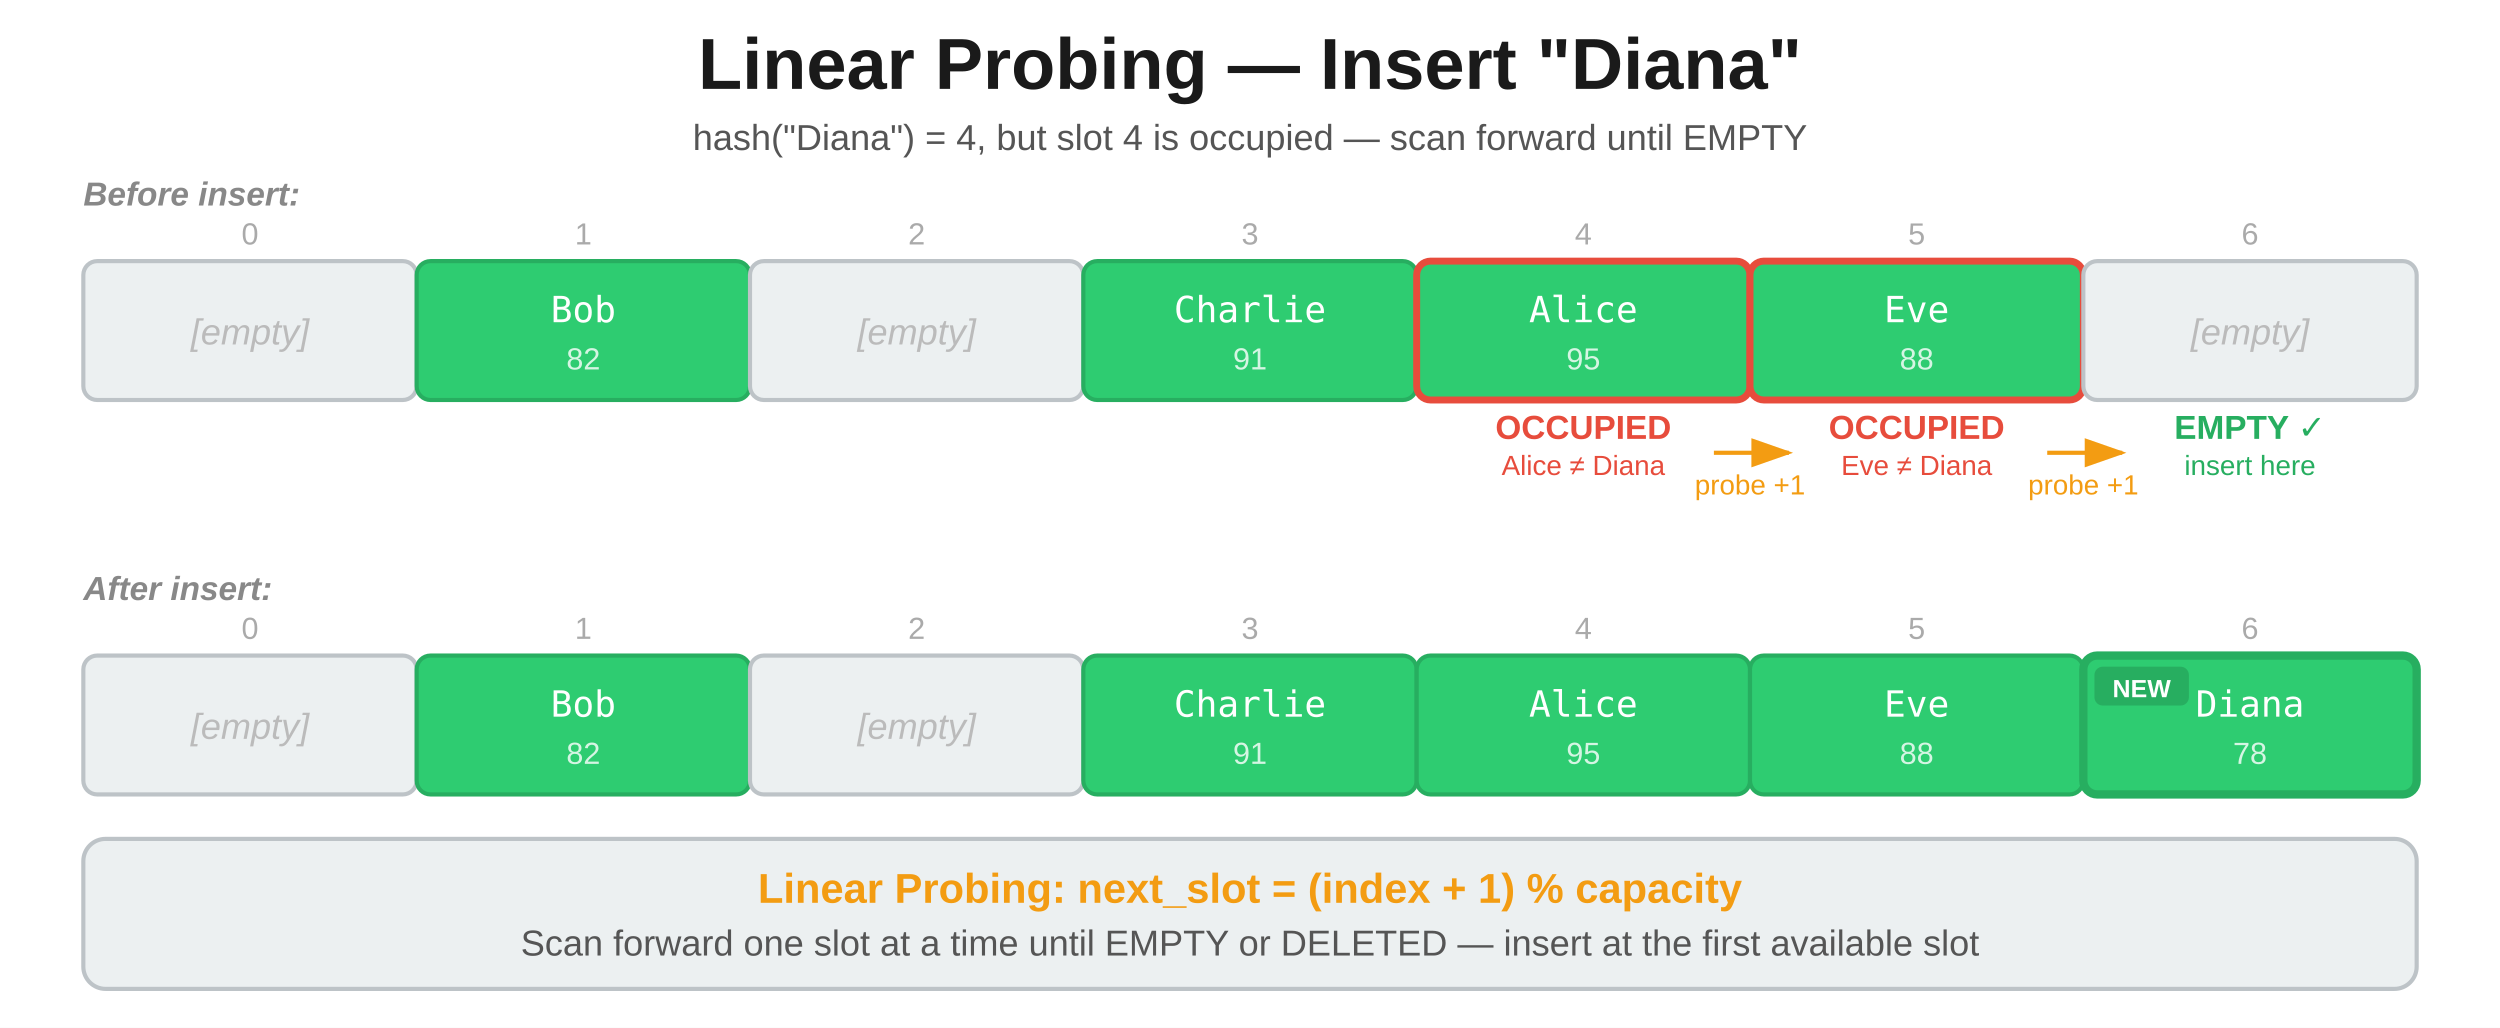
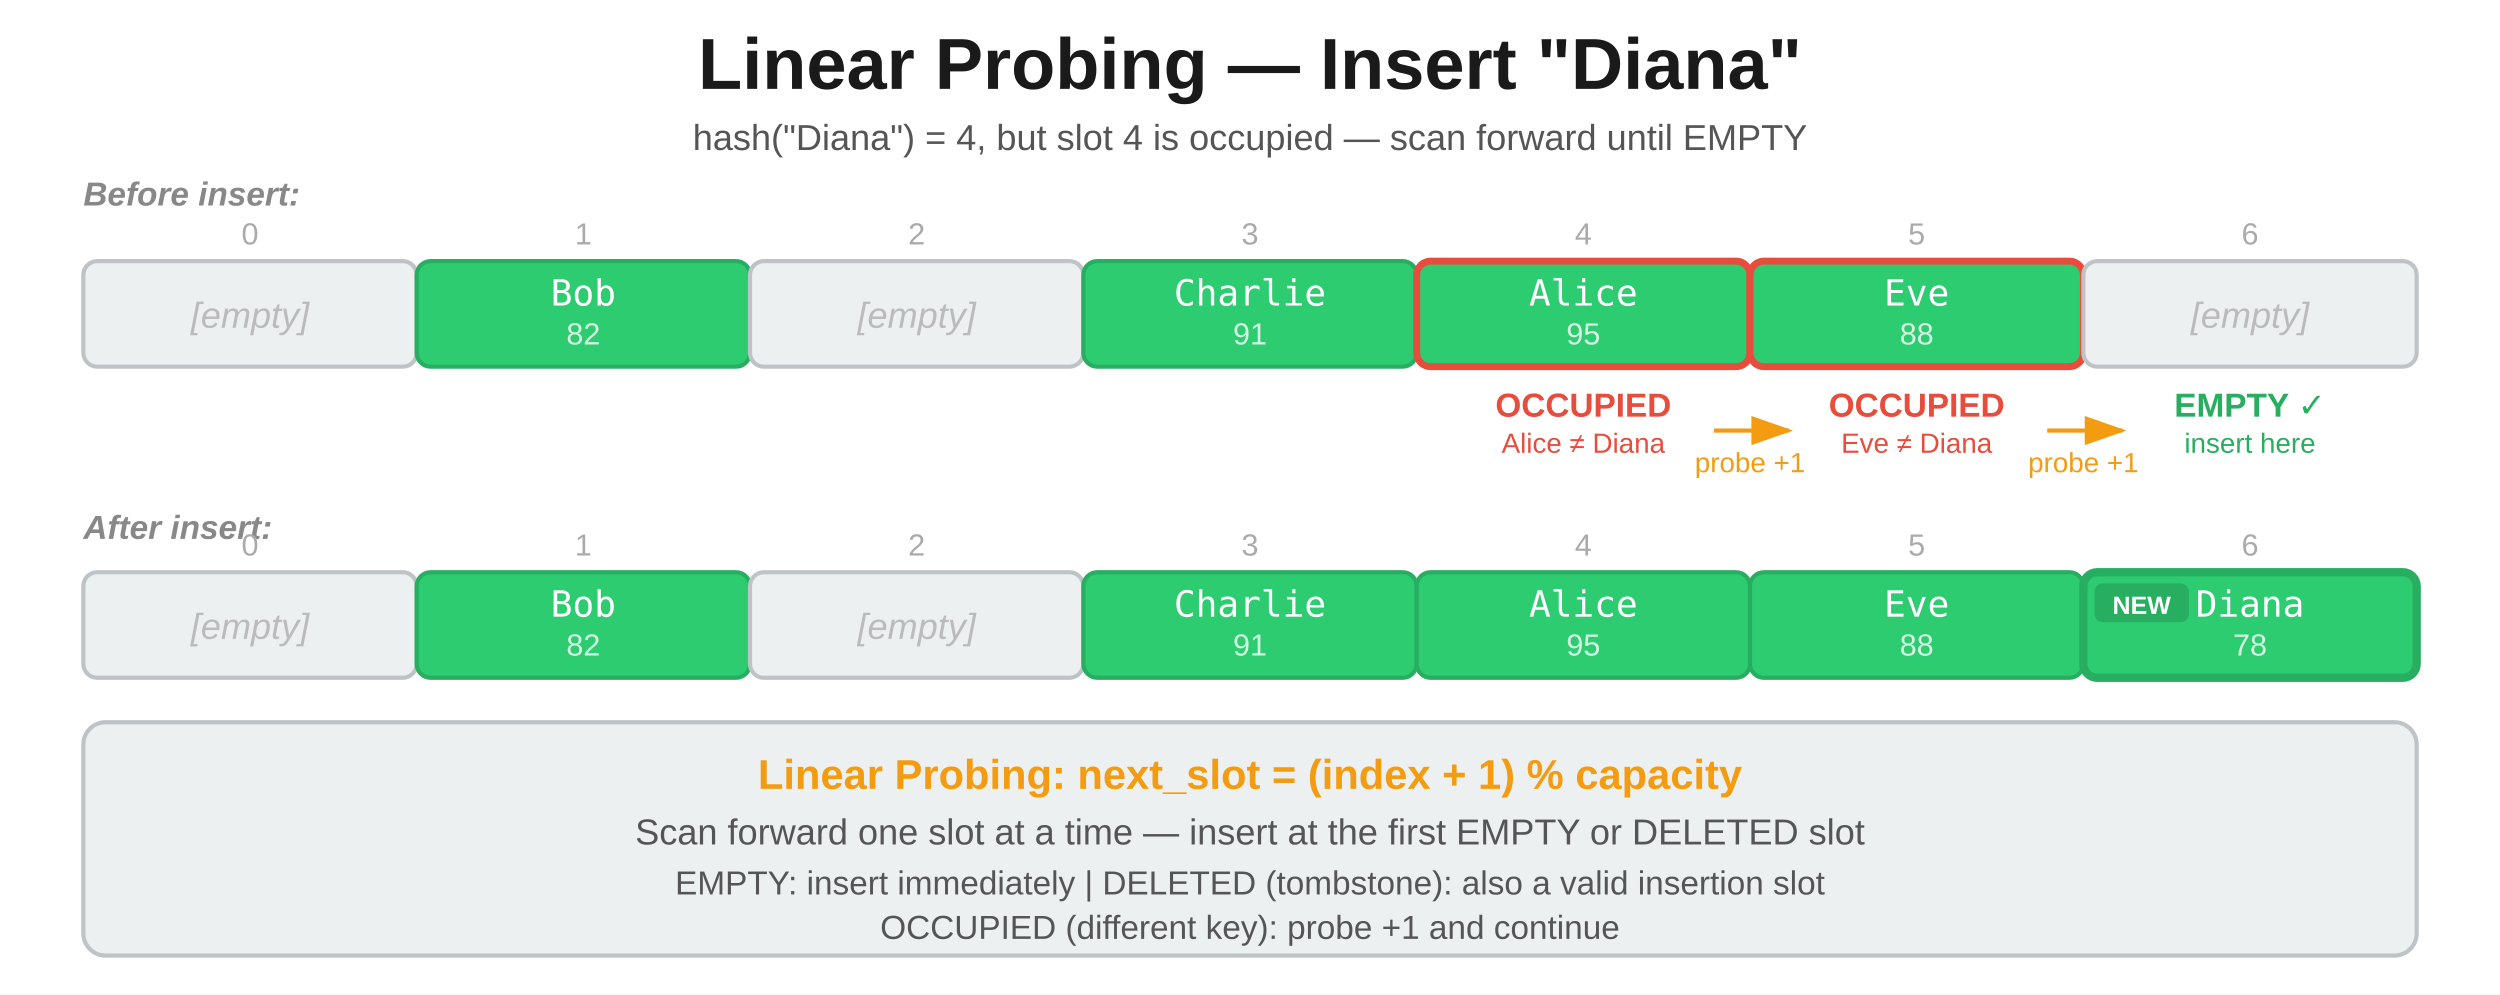
- <svg xmlns="http://www.w3.org/2000/svg" viewBox="0 0 900 370" font-family="'Segoe UI', Arial, sans-serif">
+ <svg xmlns="http://www.w3.org/2000/svg" viewBox="0 0 900 358" font-family="'Segoe UI', Arial, sans-serif">
  <rect width="100%" height="100%" fill="white" />
  <defs>
    <marker id="arrowOrange" markerWidth="10" markerHeight="7" refX="9" refY="3.5" orient="auto">
      <polygon points="0 0, 10 3.5, 0 7" fill="#f39c12" />
    </marker>
  </defs>
  <text x="450" y="32" text-anchor="middle" fill="#1a1a1a" font-size="26" font-weight="bold">Linear Probing — Insert "Diana"</text>
  <text x="450" y="54" text-anchor="middle" fill="#555" font-size="13">hash("Diana") = 4, but slot 4 is occupied — scan forward until EMPTY</text>
  <text x="30" y="74" text-anchor="start" fill="#888" font-size="12" font-weight="bold" font-style="italic">Before insert:</text>
  <text x="90" y="88" text-anchor="middle" fill="#aaa" font-size="11">0</text>
  <text x="210" y="88" text-anchor="middle" fill="#aaa" font-size="11">1</text>
  <text x="330" y="88" text-anchor="middle" fill="#aaa" font-size="11">2</text>
  <text x="450" y="88" text-anchor="middle" fill="#aaa" font-size="11">3</text>
  <text x="570" y="88" text-anchor="middle" fill="#aaa" font-size="11">4</text>
  <text x="690" y="88" text-anchor="middle" fill="#aaa" font-size="11">5</text>
  <text x="810" y="88" text-anchor="middle" fill="#aaa" font-size="11">6</text>
-   <rect x="30" y="94" width="120" height="50" rx="5" fill="#ecf0f1" stroke="#bdc3c7" stroke-width="1.5" />
-   <text x="90" y="124" text-anchor="middle" fill="#bbb" font-size="13" font-style="italic">[empty]</text>
-   <rect x="150" y="94" width="120" height="50" rx="5" fill="#2ecc71" stroke="#27ae60" stroke-width="1.5" />
-   <text x="210" y="116" text-anchor="middle" fill="#fff" font-size="13" font-family="'Consolas',monospace">Bob</text>
-   <text x="210" y="133" text-anchor="middle" fill="#d5f5e3" font-size="11">82</text>
-   <rect x="270" y="94" width="120" height="50" rx="5" fill="#ecf0f1" stroke="#bdc3c7" stroke-width="1.5" />
-   <text x="330" y="124" text-anchor="middle" fill="#bbb" font-size="13" font-style="italic">[empty]</text>
-   <rect x="390" y="94" width="120" height="50" rx="5" fill="#2ecc71" stroke="#27ae60" stroke-width="1.5" />
-   <text x="450" y="116" text-anchor="middle" fill="#fff" font-size="13" font-family="'Consolas',monospace">Charlie</text>
-   <text x="450" y="133" text-anchor="middle" fill="#d5f5e3" font-size="11">91</text>
-   <rect x="510" y="94" width="120" height="50" rx="5" fill="#2ecc71" stroke="#e74c3c" stroke-width="2.5" />
-   <text x="570" y="116" text-anchor="middle" fill="#fff" font-size="13" font-family="'Consolas',monospace">Alice</text>
-   <text x="570" y="133" text-anchor="middle" fill="#d5f5e3" font-size="11">95</text>
-   <rect x="630" y="94" width="120" height="50" rx="5" fill="#2ecc71" stroke="#e74c3c" stroke-width="2.5" />
-   <text x="690" y="116" text-anchor="middle" fill="#fff" font-size="13" font-family="'Consolas',monospace">Eve</text>
-   <text x="690" y="133" text-anchor="middle" fill="#d5f5e3" font-size="11">88</text>
-   <rect x="750" y="94" width="120" height="50" rx="5" fill="#ecf0f1" stroke="#bdc3c7" stroke-width="1.5" />
-   <text x="810" y="124" text-anchor="middle" fill="#bbb" font-size="13" font-style="italic">[empty]</text>
-   <text x="570" y="158" text-anchor="middle" fill="#e74c3c" font-size="12" font-weight="bold">OCCUPIED</text>
-   <text x="570" y="171" text-anchor="middle" fill="#e74c3c" font-size="10">Alice ≠ Diana</text>
-   <line x1="617" y1="163" x2="644" y2="163" stroke="#f39c12" stroke-width="1.5" marker-end="url(#arrowOrange)" />
-   <text x="630" y="178" text-anchor="middle" fill="#f39c12" font-size="10">probe +1</text>
-   <text x="690" y="158" text-anchor="middle" fill="#e74c3c" font-size="12" font-weight="bold">OCCUPIED</text>
-   <text x="690" y="171" text-anchor="middle" fill="#e74c3c" font-size="10">Eve ≠ Diana</text>
-   <line x1="737" y1="163" x2="764" y2="163" stroke="#f39c12" stroke-width="1.5" marker-end="url(#arrowOrange)" />
-   <text x="750" y="178" text-anchor="middle" fill="#f39c12" font-size="10">probe +1</text>
-   <text x="810" y="158" text-anchor="middle" fill="#27ae60" font-size="12" font-weight="bold">EMPTY ✓</text>
-   <text x="810" y="171" text-anchor="middle" fill="#27ae60" font-size="10">insert here</text>
-   <text x="30" y="216" text-anchor="start" fill="#888" font-size="12" font-weight="bold" font-style="italic">After insert:</text>
-   <text x="90" y="230" text-anchor="middle" fill="#aaa" font-size="11">0</text>
-   <text x="210" y="230" text-anchor="middle" fill="#aaa" font-size="11">1</text>
-   <text x="330" y="230" text-anchor="middle" fill="#aaa" font-size="11">2</text>
-   <text x="450" y="230" text-anchor="middle" fill="#aaa" font-size="11">3</text>
-   <text x="570" y="230" text-anchor="middle" fill="#aaa" font-size="11">4</text>
-   <text x="690" y="230" text-anchor="middle" fill="#aaa" font-size="11">5</text>
-   <text x="810" y="230" text-anchor="middle" fill="#aaa" font-size="11">6</text>
-   <rect x="30" y="236" width="120" height="50" rx="5" fill="#ecf0f1" stroke="#bdc3c7" stroke-width="1.5" />
-   <text x="90" y="266" text-anchor="middle" fill="#bbb" font-size="13" font-style="italic">[empty]</text>
-   <rect x="150" y="236" width="120" height="50" rx="5" fill="#2ecc71" stroke="#27ae60" stroke-width="1.5" />
-   <text x="210" y="258" text-anchor="middle" fill="#fff" font-size="13" font-family="'Consolas',monospace">Bob</text>
-   <text x="210" y="275" text-anchor="middle" fill="#d5f5e3" font-size="11">82</text>
-   <rect x="270" y="236" width="120" height="50" rx="5" fill="#ecf0f1" stroke="#bdc3c7" stroke-width="1.5" />
-   <text x="330" y="266" text-anchor="middle" fill="#bbb" font-size="13" font-style="italic">[empty]</text>
-   <rect x="390" y="236" width="120" height="50" rx="5" fill="#2ecc71" stroke="#27ae60" stroke-width="1.5" />
-   <text x="450" y="258" text-anchor="middle" fill="#fff" font-size="13" font-family="'Consolas',monospace">Charlie</text>
-   <text x="450" y="275" text-anchor="middle" fill="#d5f5e3" font-size="11">91</text>
-   <rect x="510" y="236" width="120" height="50" rx="5" fill="#2ecc71" stroke="#27ae60" stroke-width="1.5" />
-   <text x="570" y="258" text-anchor="middle" fill="#fff" font-size="13" font-family="'Consolas',monospace">Alice</text>
-   <text x="570" y="275" text-anchor="middle" fill="#d5f5e3" font-size="11">95</text>
-   <rect x="630" y="236" width="120" height="50" rx="5" fill="#2ecc71" stroke="#27ae60" stroke-width="1.5" />
-   <text x="690" y="258" text-anchor="middle" fill="#fff" font-size="13" font-family="'Consolas',monospace">Eve</text>
-   <text x="690" y="275" text-anchor="middle" fill="#d5f5e3" font-size="11">88</text>
-   <rect x="750" y="236" width="120" height="50" rx="5" fill="#2ecc71" stroke="#27ae60" stroke-width="3" />
-   <text x="810" y="258" text-anchor="middle" fill="#fff" font-size="13" font-family="'Consolas',monospace">Diana</text>
-   <text x="810" y="275" text-anchor="middle" fill="#d5f5e3" font-size="11">78</text>
-   <rect x="754" y="240" width="34" height="14" rx="3" fill="#27ae60" />
-   <text x="771" y="251" text-anchor="middle" fill="#fff" font-size="9" font-weight="bold">NEW</text>
-   <rect x="30" y="302" width="840" height="54" rx="8" fill="#ecf0f1" stroke="#bdc3c7" stroke-width="1.5" />
-   <text x="450" y="325" text-anchor="middle" fill="#f39c12" font-size="15" font-weight="bold">Linear Probing: next_slot = (index + 1) % capacity</text>
-   <text x="450" y="344" text-anchor="middle" fill="#555" font-size="13">Scan forward one slot at a time until EMPTY or DELETED — insert at the first available slot</text>
+   <rect x="30" y="94" width="120" height="38" rx="5" fill="#ecf0f1" stroke="#bdc3c7" stroke-width="1.5" />
+   <text x="90" y="118" text-anchor="middle" fill="#bbb" font-size="13" font-style="italic">[empty]</text>
+   <rect x="150" y="94" width="120" height="38" rx="5" fill="#2ecc71" stroke="#27ae60" stroke-width="1.5" />
+   <text x="210" y="110" text-anchor="middle" fill="#fff" font-size="13" font-family="'Consolas',monospace">Bob</text>
+   <text x="210" y="124" text-anchor="middle" fill="#d5f5e3" font-size="11">82</text>
+   <rect x="270" y="94" width="120" height="38" rx="5" fill="#ecf0f1" stroke="#bdc3c7" stroke-width="1.5" />
+   <text x="330" y="118" text-anchor="middle" fill="#bbb" font-size="13" font-style="italic">[empty]</text>
+   <rect x="390" y="94" width="120" height="38" rx="5" fill="#2ecc71" stroke="#27ae60" stroke-width="1.5" />
+   <text x="450" y="110" text-anchor="middle" fill="#fff" font-size="13" font-family="'Consolas',monospace">Charlie</text>
+   <text x="450" y="124" text-anchor="middle" fill="#d5f5e3" font-size="11">91</text>
+   <rect x="510" y="94" width="120" height="38" rx="5" fill="#2ecc71" stroke="#e74c3c" stroke-width="2.5" />
+   <text x="570" y="110" text-anchor="middle" fill="#fff" font-size="13" font-family="'Consolas',monospace">Alice</text>
+   <text x="570" y="124" text-anchor="middle" fill="#d5f5e3" font-size="11">95</text>
+   <rect x="630" y="94" width="120" height="38" rx="5" fill="#2ecc71" stroke="#e74c3c" stroke-width="2.5" />
+   <text x="690" y="110" text-anchor="middle" fill="#fff" font-size="13" font-family="'Consolas',monospace">Eve</text>
+   <text x="690" y="124" text-anchor="middle" fill="#d5f5e3" font-size="11">88</text>
+   <rect x="750" y="94" width="120" height="38" rx="5" fill="#ecf0f1" stroke="#bdc3c7" stroke-width="1.5" />
+   <text x="810" y="118" text-anchor="middle" fill="#bbb" font-size="13" font-style="italic">[empty]</text>
+   <text x="570" y="150" text-anchor="middle" fill="#e74c3c" font-size="12" font-weight="bold">OCCUPIED</text>
+   <text x="570" y="163" text-anchor="middle" fill="#e74c3c" font-size="10">Alice ≠ Diana</text>
+   <line x1="617" y1="155" x2="644" y2="155" stroke="#f39c12" stroke-width="1.5" marker-end="url(#arrowOrange)" />
+   <text x="630" y="170" text-anchor="middle" fill="#f39c12" font-size="10">probe +1</text>
+   <text x="690" y="150" text-anchor="middle" fill="#e74c3c" font-size="12" font-weight="bold">OCCUPIED</text>
+   <text x="690" y="163" text-anchor="middle" fill="#e74c3c" font-size="10">Eve ≠ Diana</text>
+   <line x1="737" y1="155" x2="764" y2="155" stroke="#f39c12" stroke-width="1.5" marker-end="url(#arrowOrange)" />
+   <text x="750" y="170" text-anchor="middle" fill="#f39c12" font-size="10">probe +1</text>
+   <text x="810" y="150" text-anchor="middle" fill="#27ae60" font-size="12" font-weight="bold">EMPTY ✓</text>
+   <text x="810" y="163" text-anchor="middle" fill="#27ae60" font-size="10">insert here</text>
+   <text x="30" y="194" text-anchor="start" fill="#888" font-size="12" font-weight="bold" font-style="italic">After insert:</text>
+   <text x="90" y="200" text-anchor="middle" fill="#aaa" font-size="11">0</text>
+   <text x="210" y="200" text-anchor="middle" fill="#aaa" font-size="11">1</text>
+   <text x="330" y="200" text-anchor="middle" fill="#aaa" font-size="11">2</text>
+   <text x="450" y="200" text-anchor="middle" fill="#aaa" font-size="11">3</text>
+   <text x="570" y="200" text-anchor="middle" fill="#aaa" font-size="11">4</text>
+   <text x="690" y="200" text-anchor="middle" fill="#aaa" font-size="11">5</text>
+   <text x="810" y="200" text-anchor="middle" fill="#aaa" font-size="11">6</text>
+   <rect x="30" y="206" width="120" height="38" rx="5" fill="#ecf0f1" stroke="#bdc3c7" stroke-width="1.5" />
+   <text x="90" y="230" text-anchor="middle" fill="#bbb" font-size="13" font-style="italic">[empty]</text>
+   <rect x="150" y="206" width="120" height="38" rx="5" fill="#2ecc71" stroke="#27ae60" stroke-width="1.5" />
+   <text x="210" y="222" text-anchor="middle" fill="#fff" font-size="13" font-family="'Consolas',monospace">Bob</text>
+   <text x="210" y="236" text-anchor="middle" fill="#d5f5e3" font-size="11">82</text>
+   <rect x="270" y="206" width="120" height="38" rx="5" fill="#ecf0f1" stroke="#bdc3c7" stroke-width="1.5" />
+   <text x="330" y="230" text-anchor="middle" fill="#bbb" font-size="13" font-style="italic">[empty]</text>
+   <rect x="390" y="206" width="120" height="38" rx="5" fill="#2ecc71" stroke="#27ae60" stroke-width="1.5" />
+   <text x="450" y="222" text-anchor="middle" fill="#fff" font-size="13" font-family="'Consolas',monospace">Charlie</text>
+   <text x="450" y="236" text-anchor="middle" fill="#d5f5e3" font-size="11">91</text>
+   <rect x="510" y="206" width="120" height="38" rx="5" fill="#2ecc71" stroke="#27ae60" stroke-width="1.5" />
+   <text x="570" y="222" text-anchor="middle" fill="#fff" font-size="13" font-family="'Consolas',monospace">Alice</text>
+   <text x="570" y="236" text-anchor="middle" fill="#d5f5e3" font-size="11">95</text>
+   <rect x="630" y="206" width="120" height="38" rx="5" fill="#2ecc71" stroke="#27ae60" stroke-width="1.5" />
+   <text x="690" y="222" text-anchor="middle" fill="#fff" font-size="13" font-family="'Consolas',monospace">Eve</text>
+   <text x="690" y="236" text-anchor="middle" fill="#d5f5e3" font-size="11">88</text>
+   <rect x="750" y="206" width="120" height="38" rx="5" fill="#2ecc71" stroke="#27ae60" stroke-width="3" />
+   <text x="810" y="222" text-anchor="middle" fill="#fff" font-size="13" font-family="'Consolas',monospace">Diana</text>
+   <text x="810" y="236" text-anchor="middle" fill="#d5f5e3" font-size="11">78</text>
+   <rect x="754" y="210" width="34" height="14" rx="3" fill="#27ae60" />
+   <text x="771" y="221" text-anchor="middle" fill="#fff" font-size="9" font-weight="bold">NEW</text>
+   <rect x="30" y="260" width="840" height="84" rx="8" fill="#ecf0f1" stroke="#bdc3c7" stroke-width="1.5" />
+   <text x="450" y="284" text-anchor="middle" fill="#f39c12" font-size="15" font-weight="bold">Linear Probing: next_slot = (index + 1) % capacity</text>
+   <text x="450" y="304" text-anchor="middle" fill="#555" font-size="13">Scan forward one slot at a time — insert at the first EMPTY or DELETED slot</text>
+   <text x="450" y="322" text-anchor="middle" fill="#555" font-size="12">EMPTY: insert immediately   |   DELETED (tombstone): also a valid insertion slot</text>
+   <text x="450" y="338" text-anchor="middle" fill="#555" font-size="12">OCCUPIED (different key): probe +1 and continue</text>
</svg>
